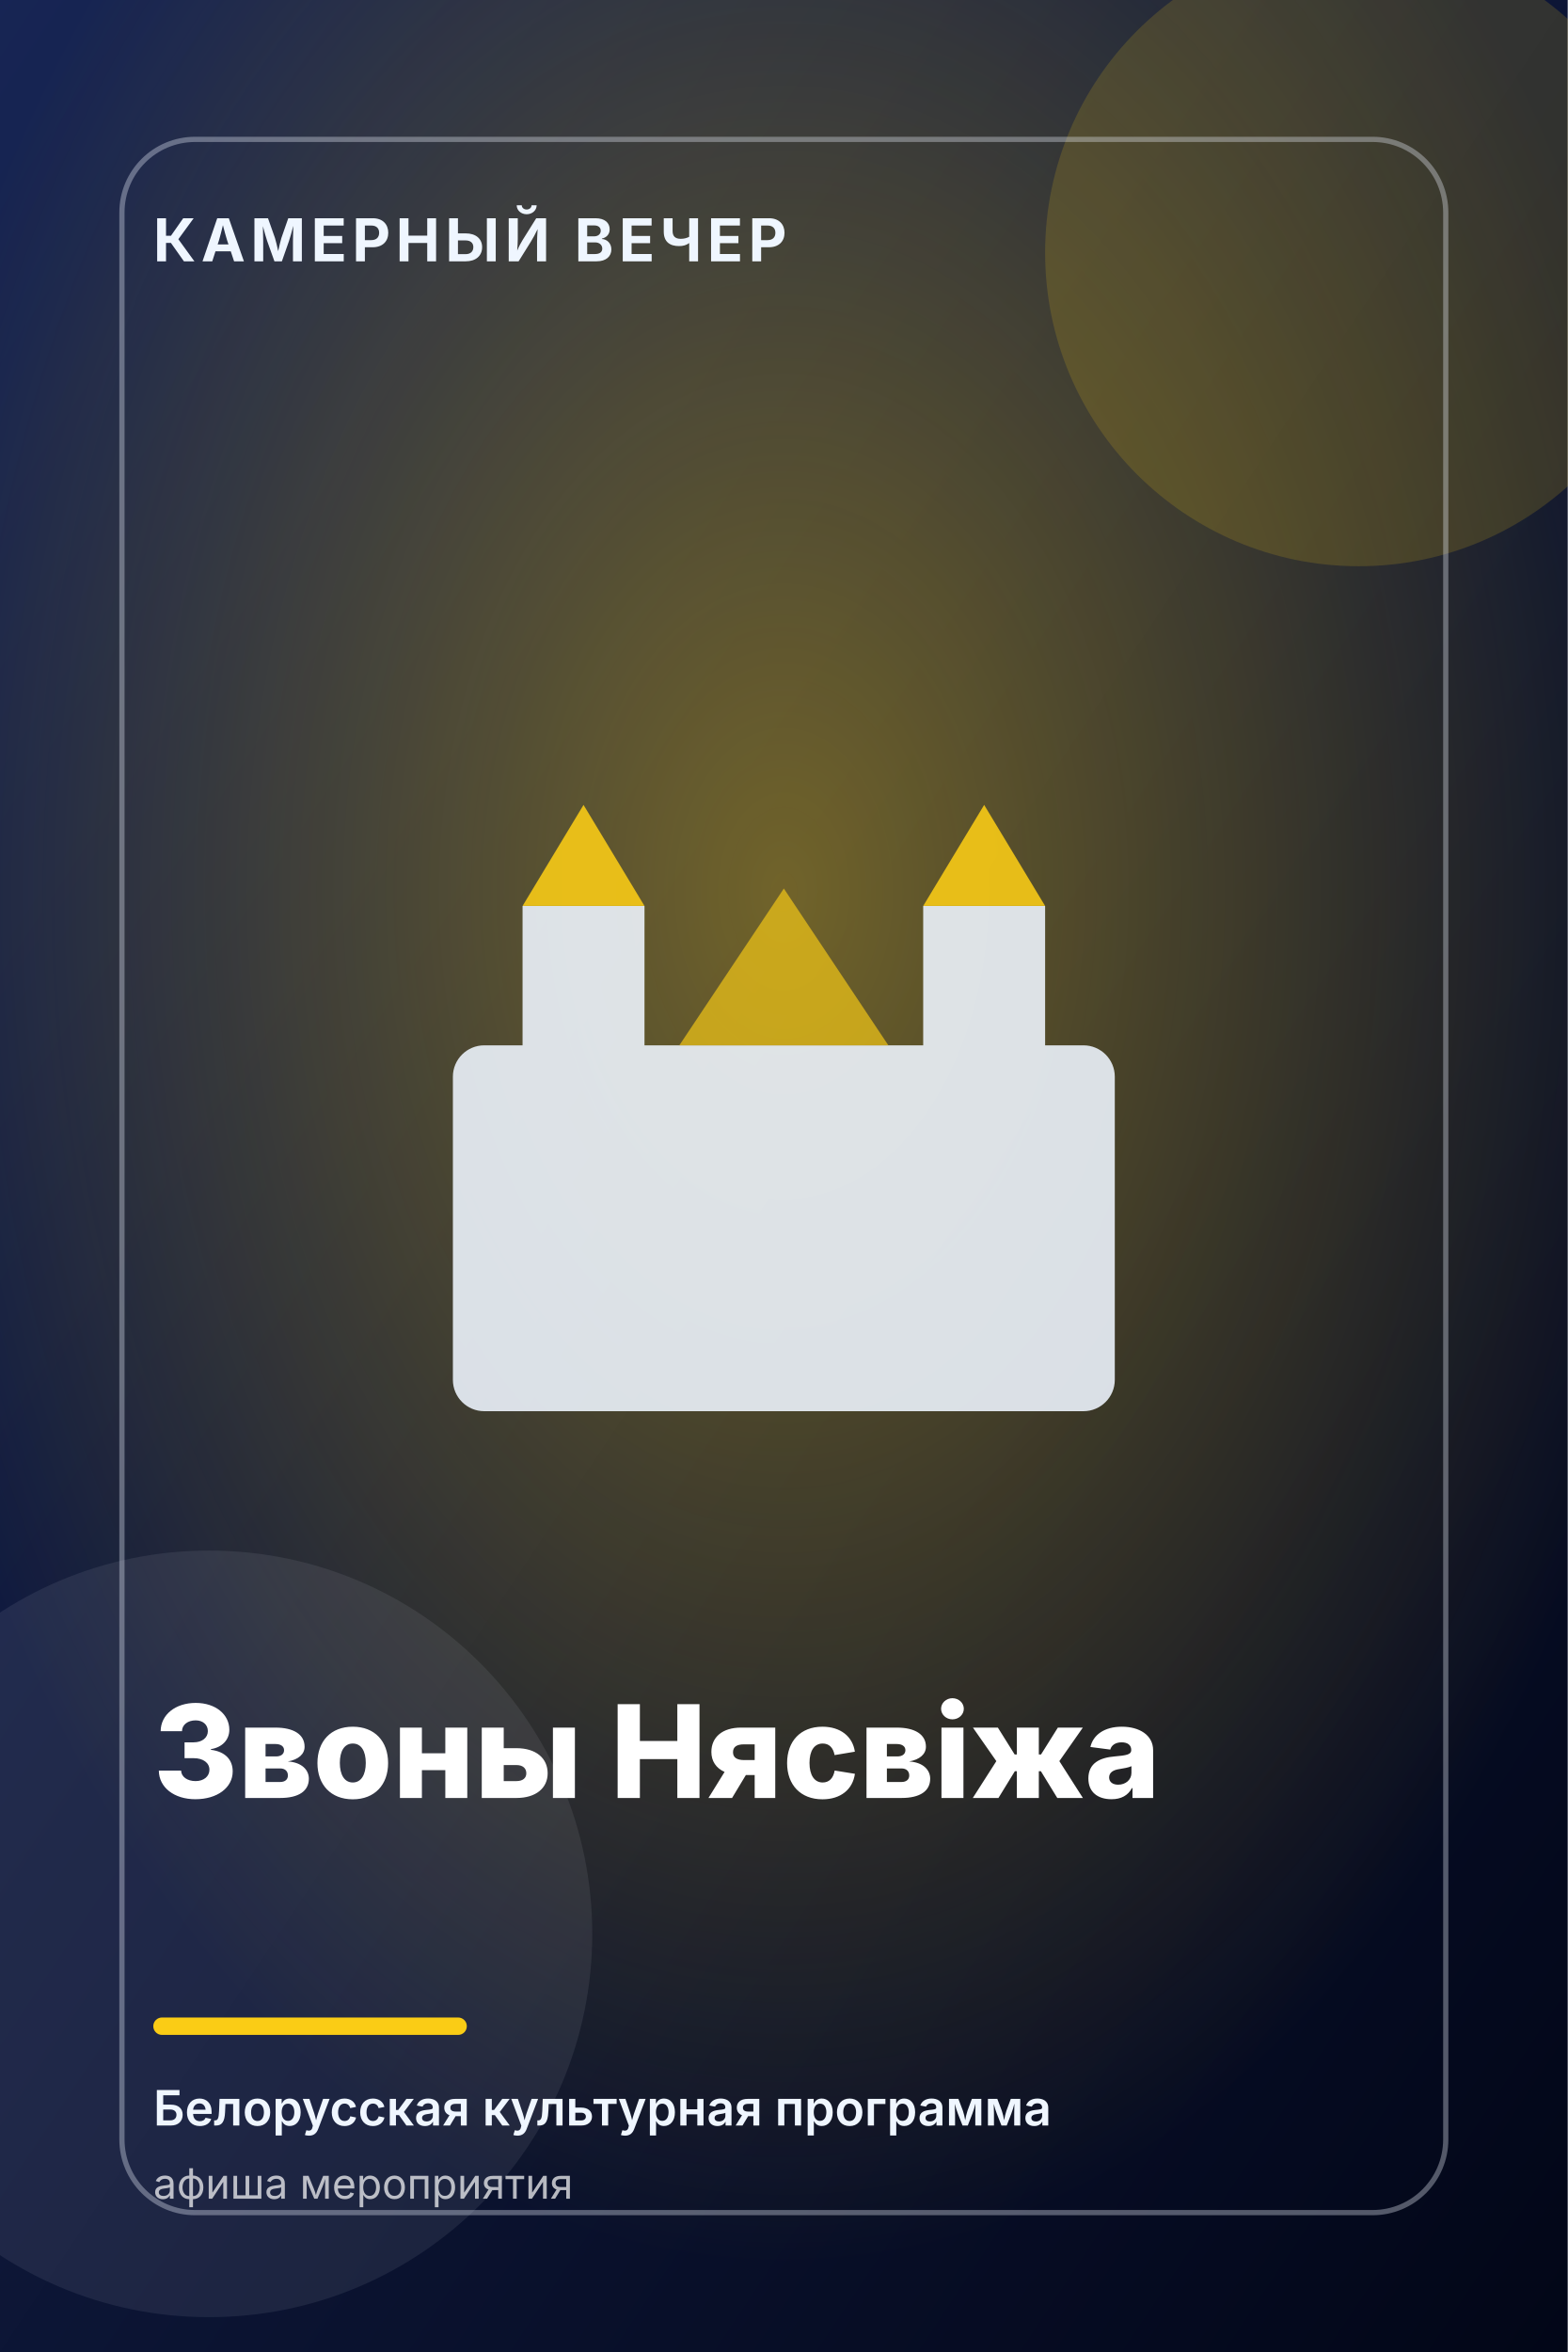
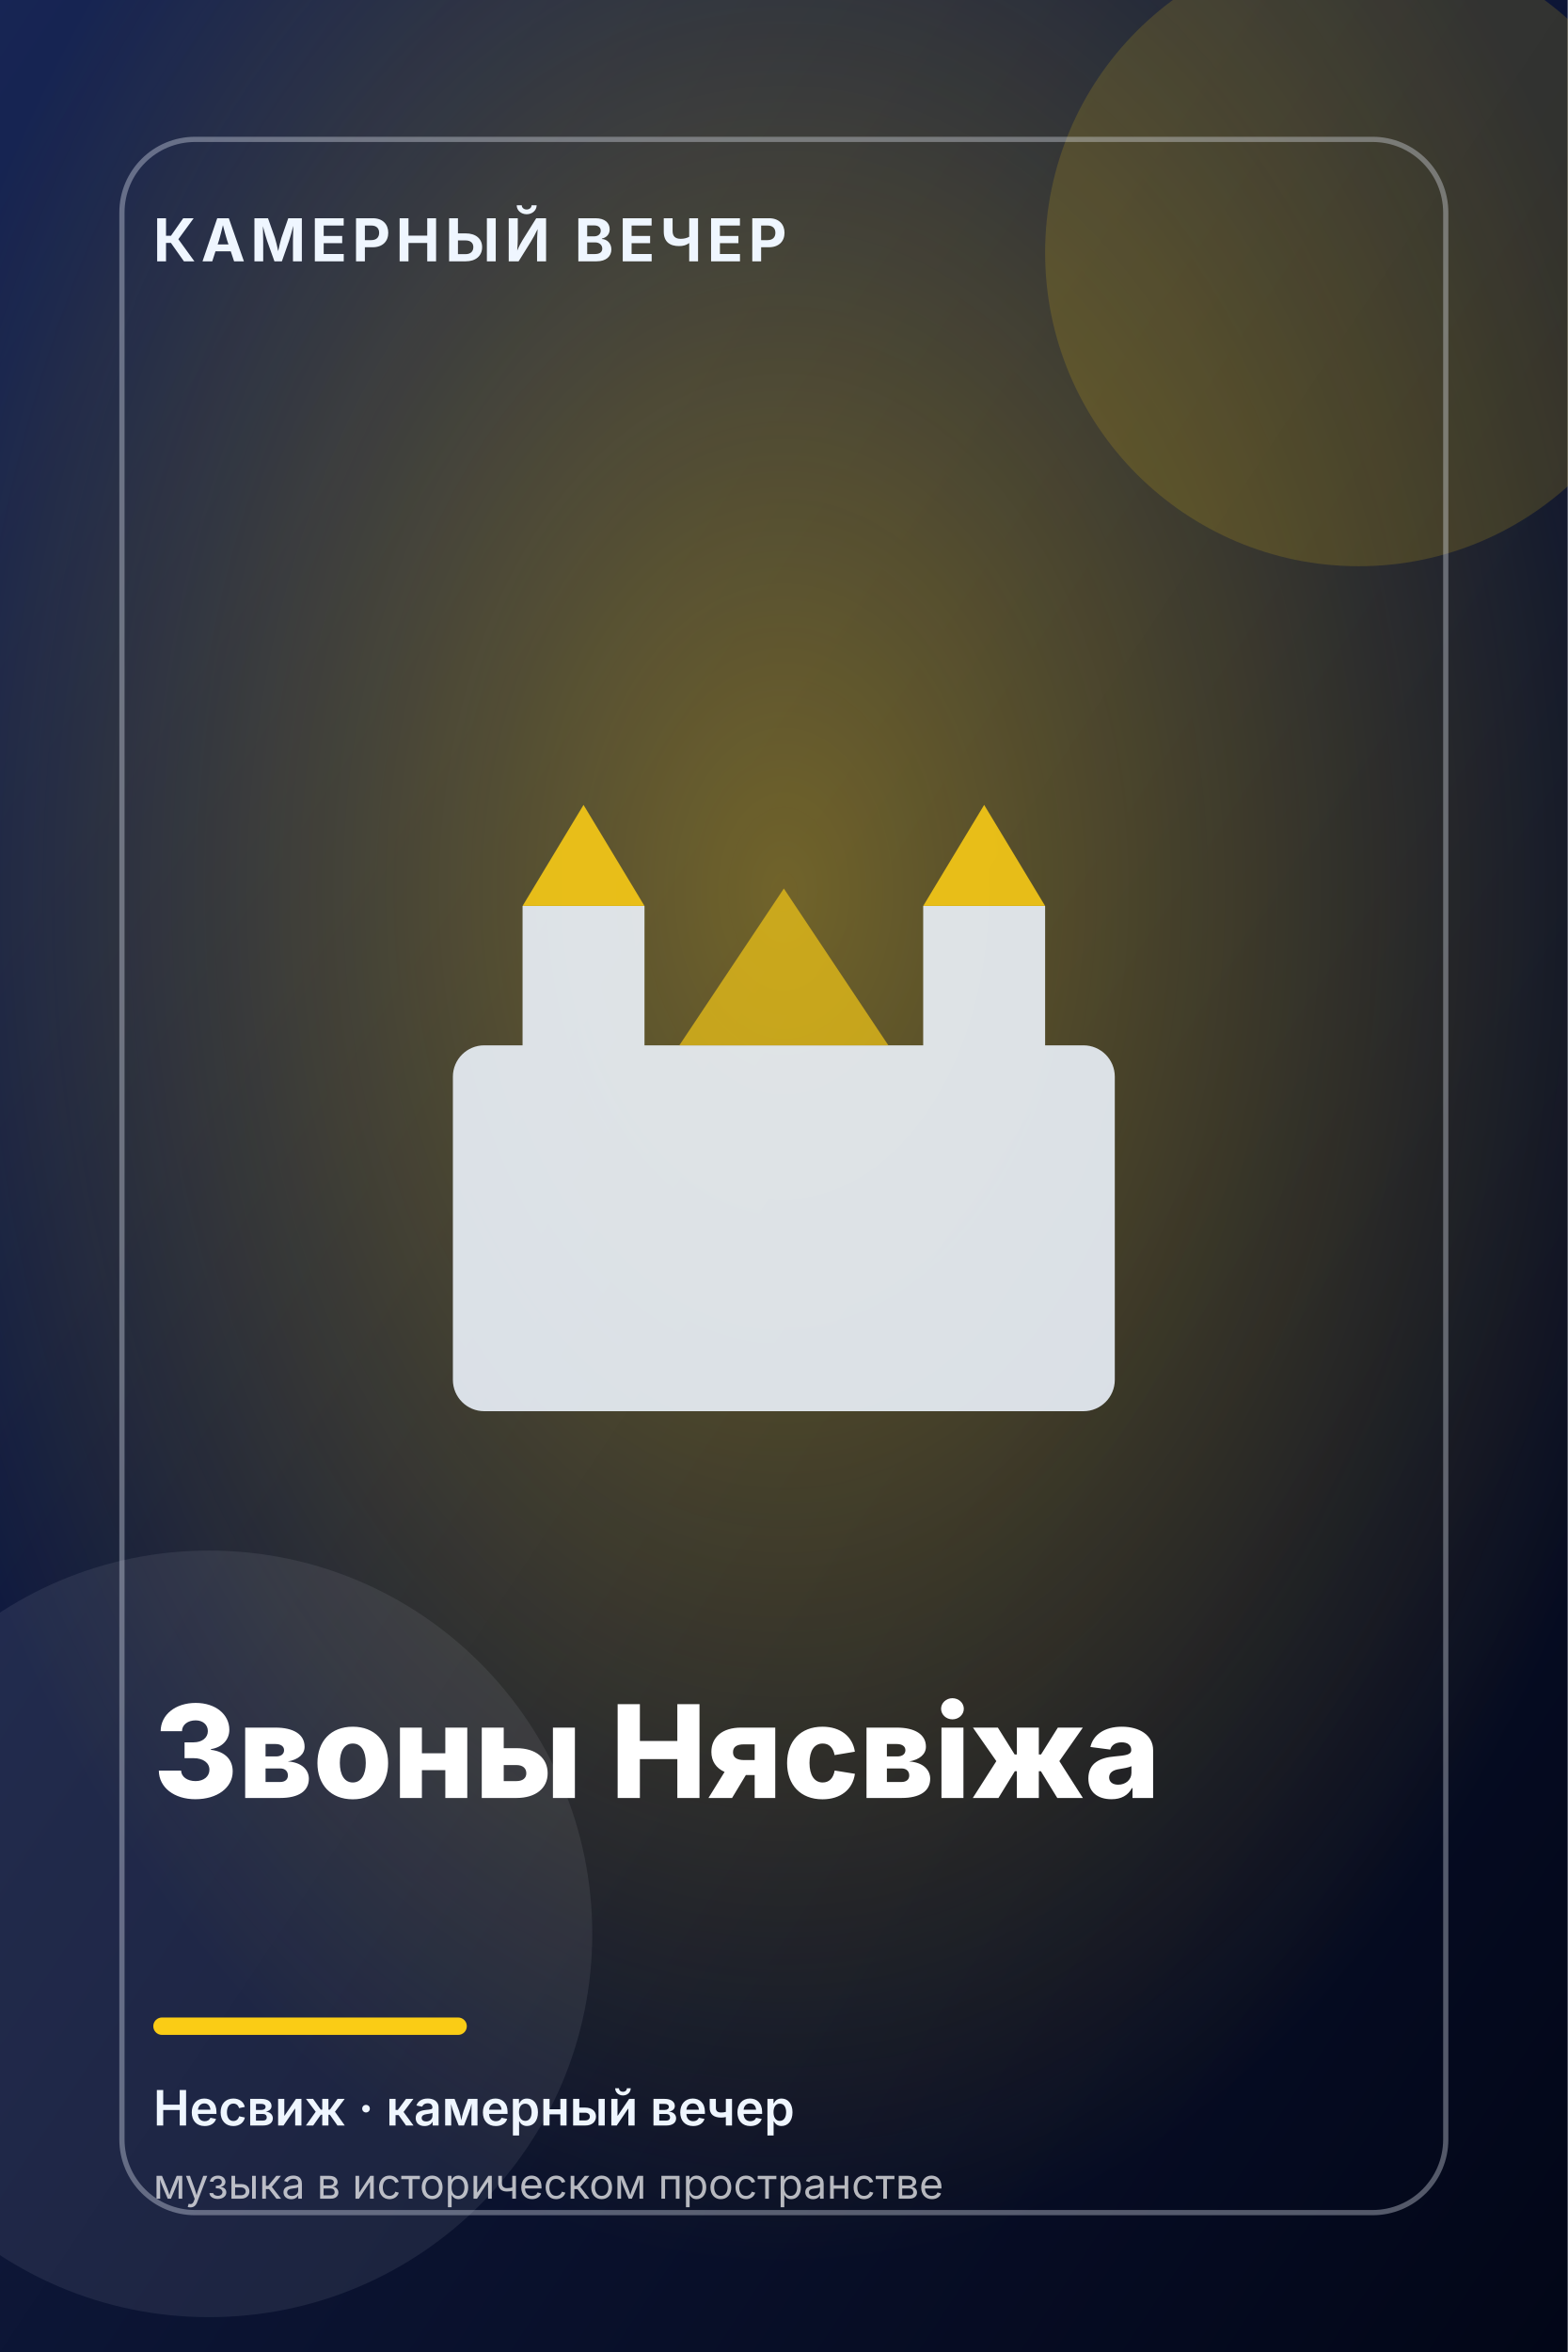
<svg xmlns="http://www.w3.org/2000/svg" width="900" height="1350" viewBox="0 0 900 1350" role="img" aria-labelledby="title desc">
  <defs>
    <linearGradient id="bg" x1="0" y1="0" x2="1" y2="1">
      <stop offset="0" stop-color="#172554" />
      <stop offset="1" stop-color="#020617" />
    </linearGradient>
    <radialGradient id="glow" cx="50%" cy="38%" r="58%">
      <stop offset="0" stop-color="#facc15" stop-opacity="0.42" />
      <stop offset="1" stop-color="#facc15" stop-opacity="0" />
    </radialGradient>
  </defs>
  <rect width="900" height="1350" fill="url(#bg)" />
  <rect width="900" height="1350" fill="url(#glow)" />
  <circle cx="780" cy="145" r="180" fill="#facc15" opacity="0.16" />
  <circle cx="120" cy="1110" r="220" fill="#eff6ff" opacity="0.08" />
  <g fill="#eff6ff" opacity="0.88">
    <rect x="260" y="600" width="380" height="210" rx="18" />
    <rect x="300" y="520" width="70" height="110" />
    <rect x="530" y="520" width="70" height="110" />
    <path d="M300 520 l35 -58 l35 58 zM530 520 l35 -58 l35 58 z" fill="#facc15" />
    <path d="M390 600 l60 -90 l60 90 z" fill="#facc15" opacity="0.75" />
  </g>
  <rect x="70" y="80" width="760" height="1190" rx="42" fill="none" stroke="#eff6ff" stroke-opacity="0.34" stroke-width="3" />
  <text x="88" y="150" fill="#eff6ff" font-family="Inter, Arial, sans-serif" font-size="34" font-weight="700" letter-spacing="3">КАМЕРНЫЙ ВЕЧЕР</text>
  <text x="88" y="1032" fill="#ffffff" font-family="Inter, Arial, sans-serif" font-size="74" font-weight="800">
    <tspan x="88" dy="0">Звоны Нясвіжа</tspan>
    <tspan x="88" dy="86" />
  </text>
  <rect x="88" y="1158" width="180" height="10" rx="5" fill="#facc15" />
-   <text x="88" y="1220" fill="#eff6ff" font-family="Inter, Arial, sans-serif" font-size="28" font-weight="600">Белорусская культурная программа</text>
-   <text x="88" y="1262" fill="#ffffff" fill-opacity="0.70" font-family="Inter, Arial, sans-serif" font-size="24">афиша мероприятия</text>
+   <text x="88" y="1220" fill="#eff6ff" font-family="Inter, Arial, sans-serif" font-size="28" font-weight="600">Несвиж · камерный вечер</text>
+   <text x="88" y="1262" fill="#ffffff" fill-opacity="0.70" font-family="Inter, Arial, sans-serif" font-size="24">музыка в историческом пространстве</text>
</svg>
